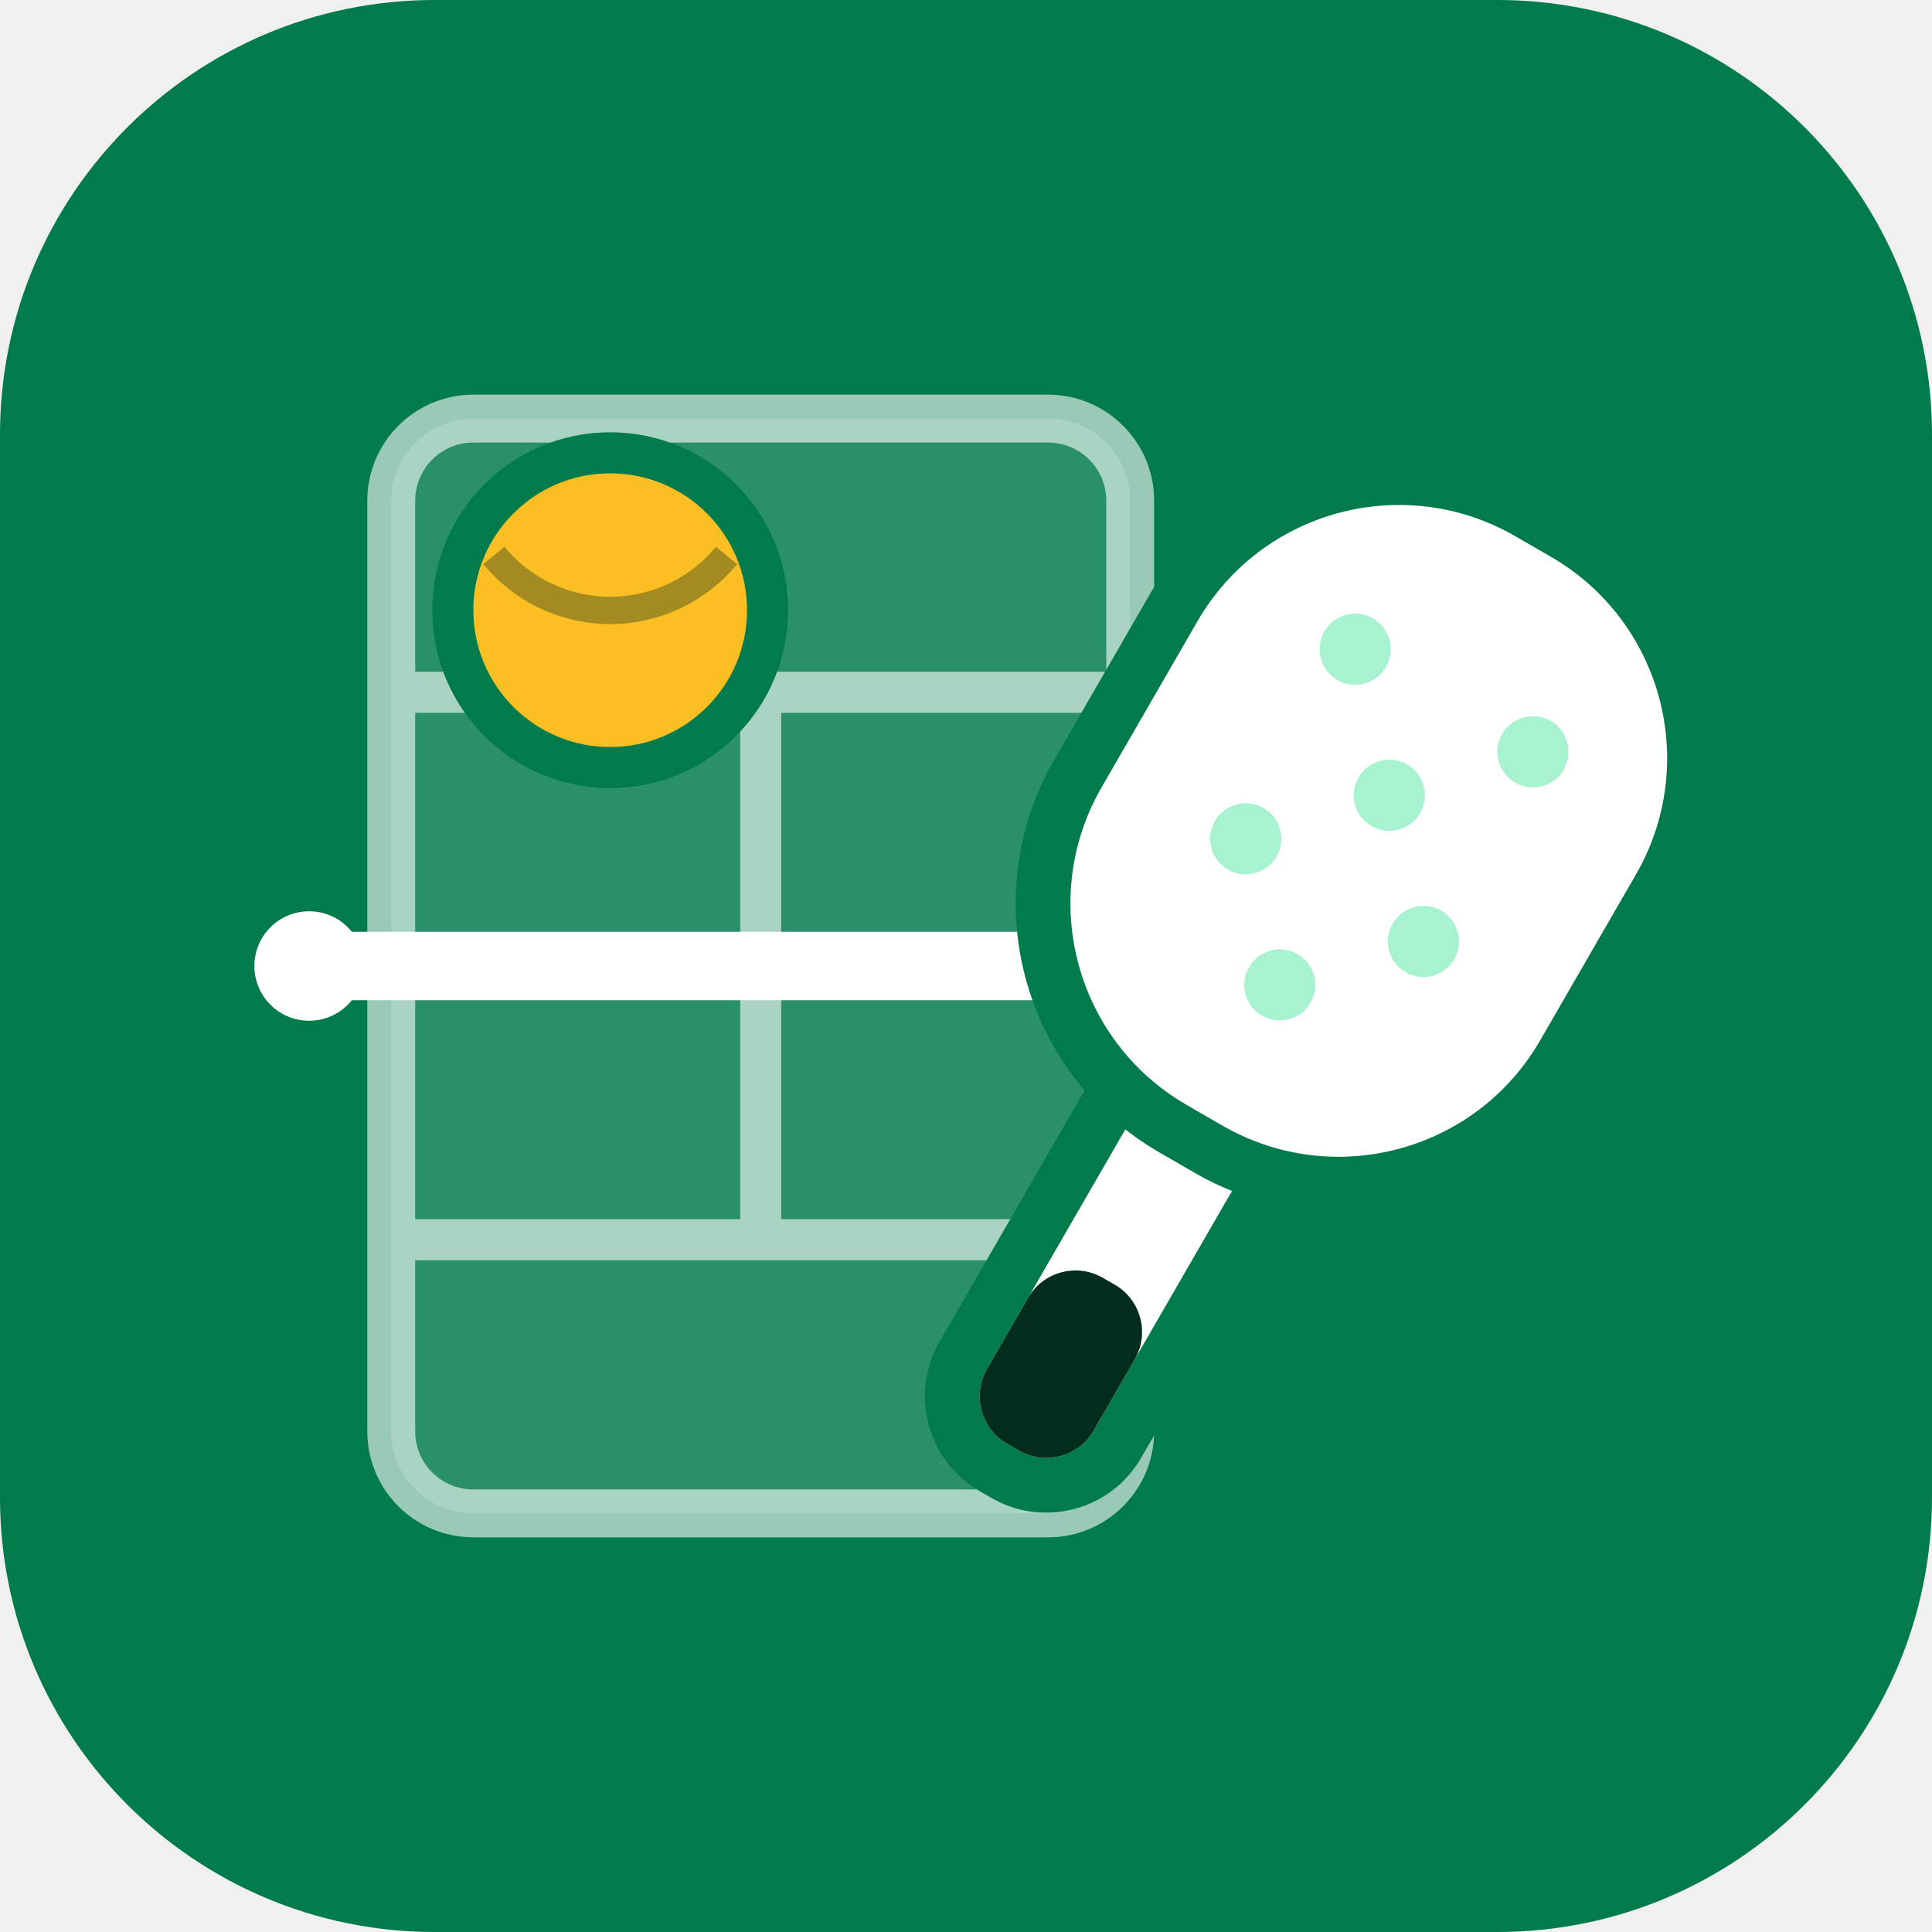
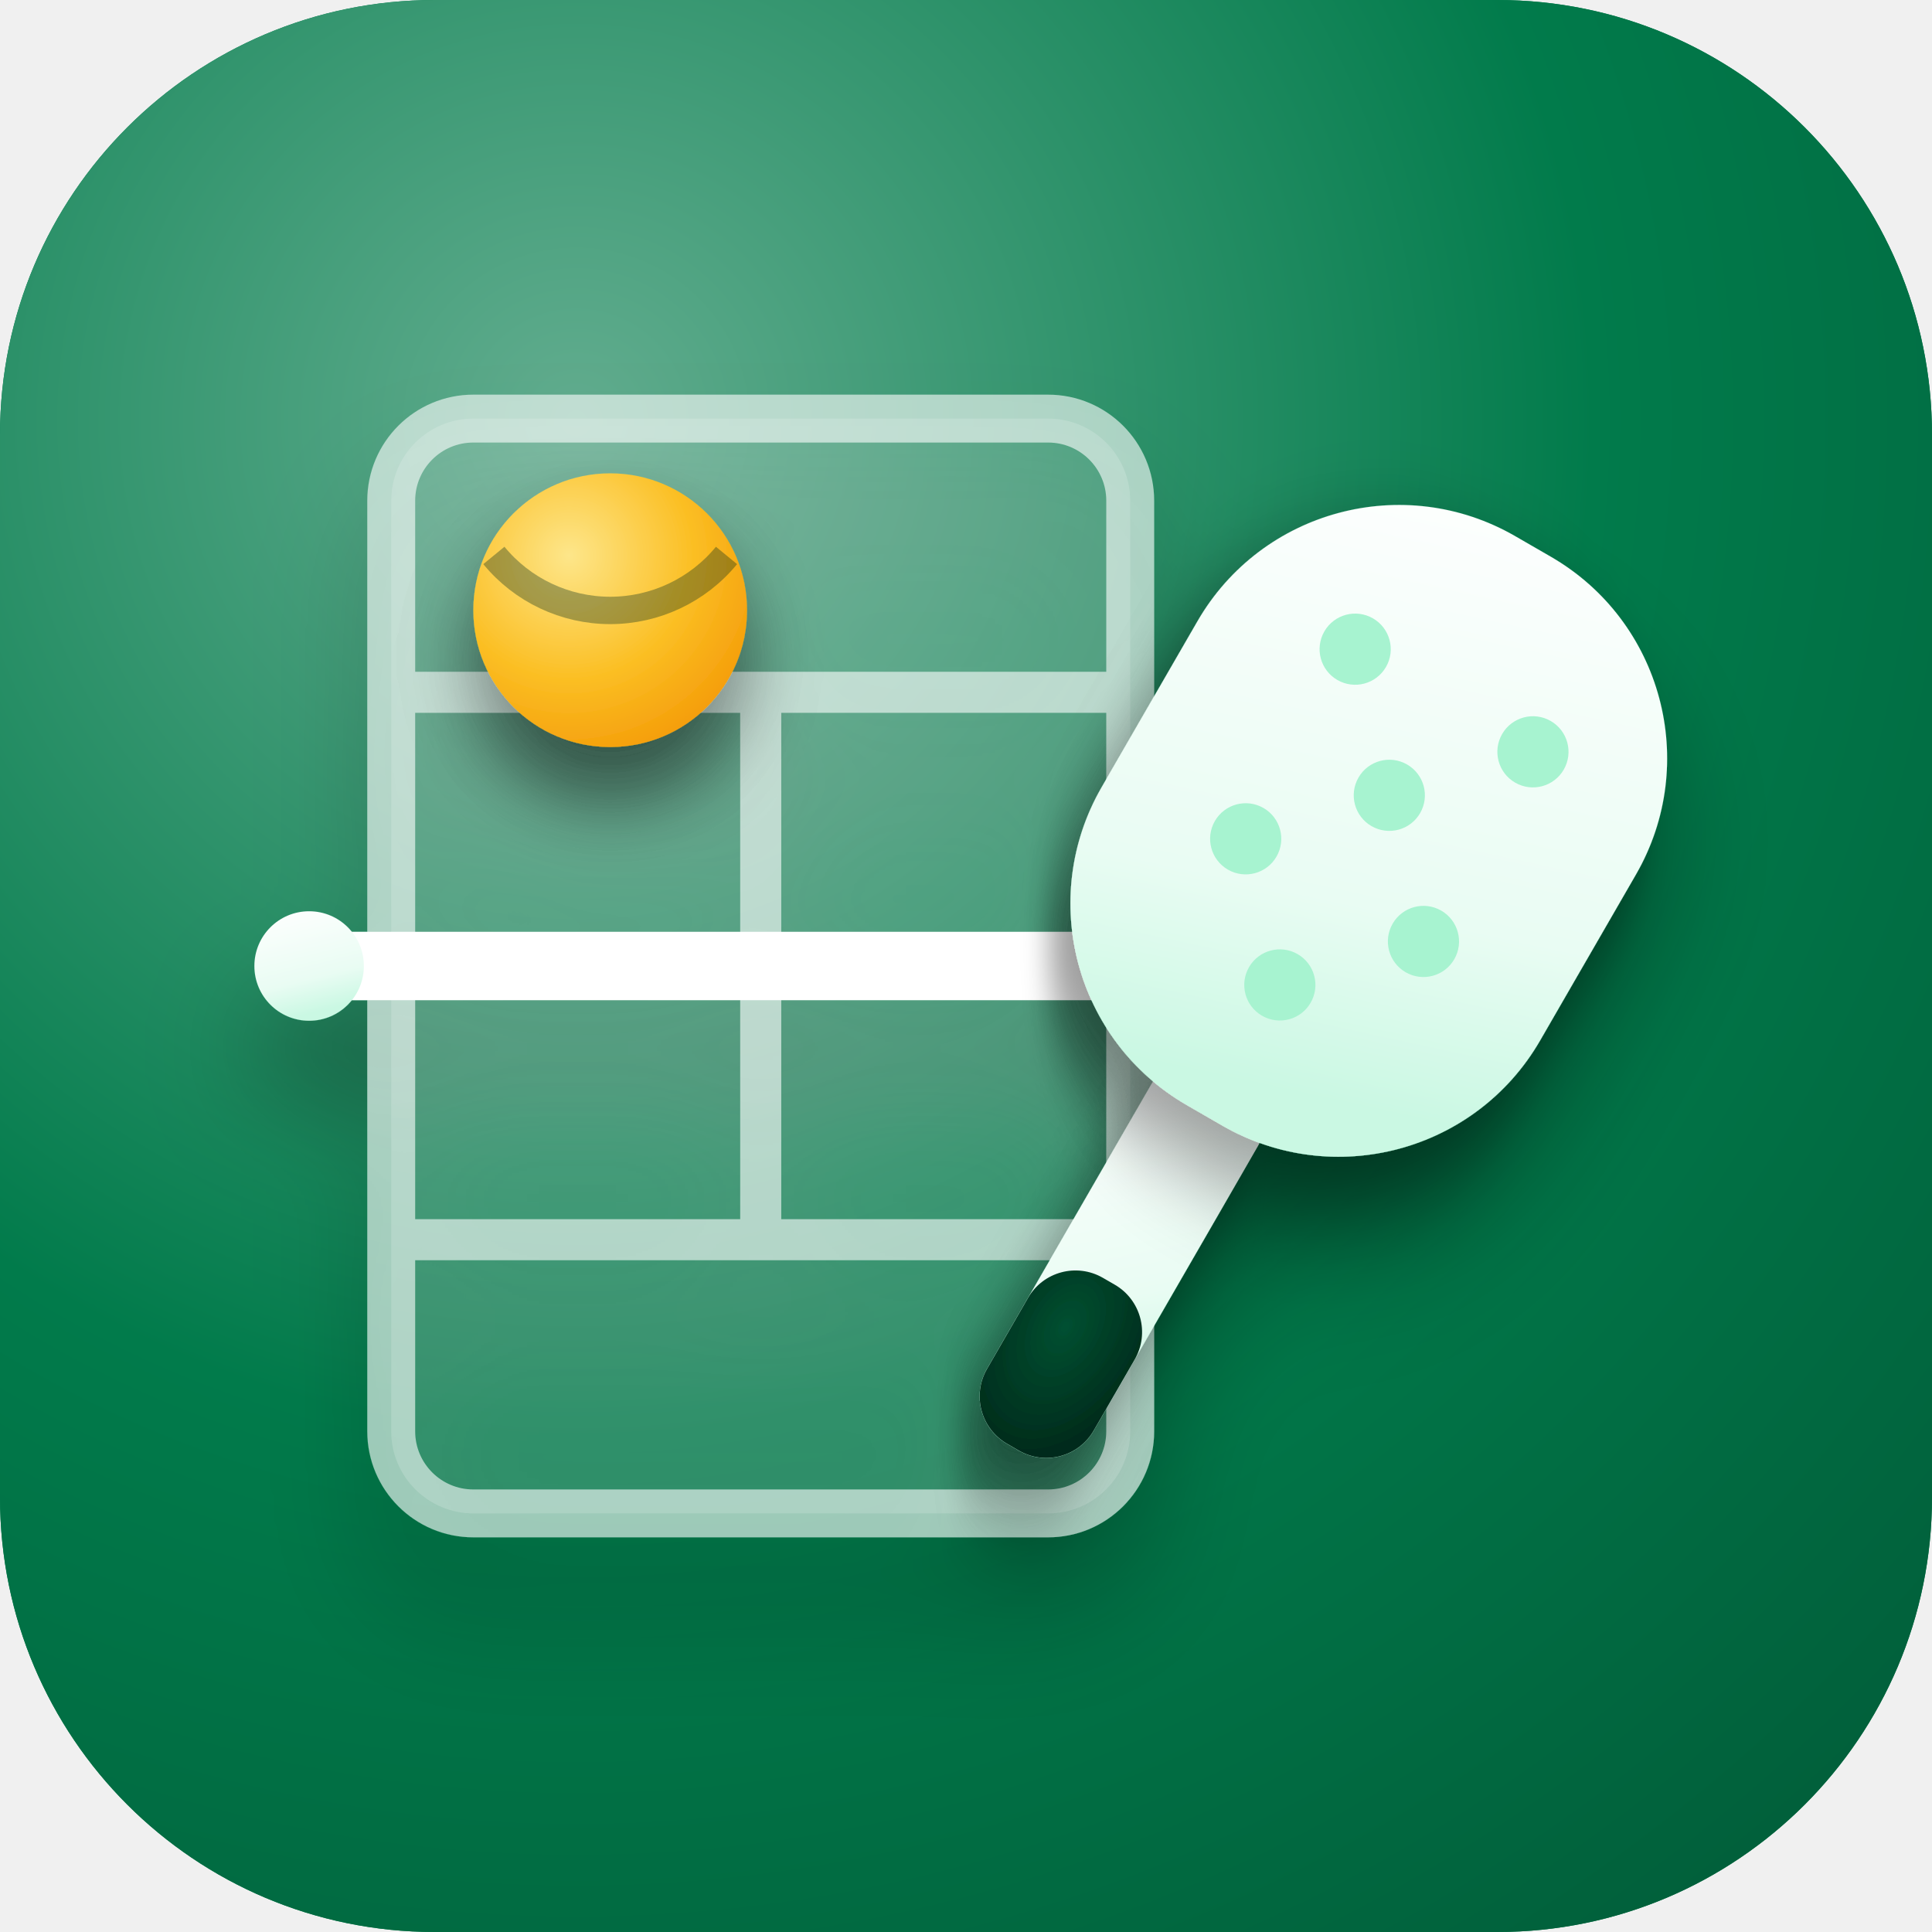
<svg xmlns="http://www.w3.org/2000/svg" viewBox="0 0 120 120">
+   <defs>
+     <radialGradient id="libraclubF" cx="30%" cy="22%" r="95%">
+       <stop offset="0" stop-color="#62ad8f" />
+       <stop offset=".55" stop-color="#017b4b" />
+       <stop offset="1" stop-color="#01603b" />
+     </radialGradient>
+     <linearGradient id="libraclubB" x1="0" y1="0" x2=".25" y2="1">
+       <stop offset="0" stop-color="#ffffff" />
+       <stop offset=".7" stop-color="#e9fcf3" />
+       <stop offset="1" stop-color="#caf8e3" />
+     </linearGradient>
+     <radialGradient id="libraclubO" cx="38%" cy="32%" r="70%">
+       <stop offset="0" stop-color="#025031" />
+       <stop offset="1" stop-color="#022c1c" />
+     </radialGradient>
+     <radialGradient id="libraclubA" cx="35%" cy="30%" r="75%">
+       <stop offset="0" stop-color="#fde68a" />
+       <stop offset=".6" stop-color="#fbbf24" />
+       <stop offset="1" stop-color="#f59e0b" />
+     </radialGradient>
+     <filter id="libraclubS" x="-30%" y="-30%" width="160%" height="170%">
+       <feGaussianBlur in="SourceAlpha" stdDeviation="4" />
+       <feOffset dy="6" />
+       <feComponentTransfer>
+         <feFuncA type="linear" slope="0.32" />
+       </feComponentTransfer>
+       <feMerge>
+         <feMergeNode />
+         <feMergeNode in="SourceGraphic" />
+       </feMerge>
+     </filter>
+     <filter id="libraclubs" x="-40%" y="-40%" width="180%" height="190%">
+       <feGaussianBlur in="SourceAlpha" stdDeviation="2.6" />
+       <feOffset dy="3.5" />
+       <feComponentTransfer>
+         <feFuncA type="linear" slope="0.38" />
+       </feComponentTransfer>
+       <feMerge>
+         <feMergeNode />
+         <feMergeNode in="SourceGraphic" />
+       </feMerge>
+     </filter>
+   </defs>
  <rect width="120" height="120" rx="27" fill="#017b4b" />
+   <rect width="120" height="120" rx="27" fill="url(#libraclubF)" />
  <g transform="translate(9 9) scale(.85)">
-     <rect x="18" y="20" width="54" height="80" rx="6" fill="#ffffff" opacity=".16" />
-     <g fill="none" stroke="#ffffff" stroke-linecap="round" opacity=".6">
-       <rect x="18" y="20" width="54" height="80" rx="6" stroke-width="3.5" />
-       <path d="M18 40h54M18 80h54M45 40v40" stroke-width="3" />
+     <g filter="url(#libraclubS)">
+       <rect x="18" y="20" width="54" height="80" rx="6" fill="#ffffff" opacity=".16" />
+       <g fill="none" stroke="#ffffff" stroke-linecap="round" opacity=".6">
+         <rect x="18" y="20" width="54" height="80" rx="6" stroke-width="3.5" />
+         <path d="M18 40h54M18 80h54M45 40v40" stroke-width="3" />
+       </g>
+       <path d="M12 60h66" fill="none" stroke="#ffffff" stroke-width="5" stroke-linecap="round" />
+       <circle cx="12" cy="60" r="4" fill="url(#libraclubB)" />
+       <circle cx="78" cy="60" r="4" fill="url(#libraclubB)" />
+       <g transform="rotate(30 82 62)">
+         <rect x="78" y="68" width="9" height="32" rx="4" fill="url(#libraclubB)" filter="url(#libraclubs)" />
+         <rect x="78" y="86" width="9" height="14" rx="4" fill="url(#libraclubO)" />
+         <rect x="64" y="24" width="37" height="48" rx="17" fill="url(#libraclubB)" filter="url(#libraclubs)" />
+         <circle cx="75" cy="37" r="2.6" fill="#a7f3d0" />
+         <circle cx="90" cy="37" r="2.6" fill="#a7f3d0" />
+         <circle cx="82.5" cy="45" r="2.6" fill="#a7f3d0" />
+         <circle cx="75" cy="53" r="2.6" fill="#a7f3d0" />
+         <circle cx="90" cy="53" r="2.6" fill="#a7f3d0" />
+         <circle cx="82.5" cy="61" r="2.6" fill="#a7f3d0" />
+       </g>
+       <circle cx="34" cy="34" r="10" fill="url(#libraclubA)" filter="url(#libraclubs)" />
+       <path d="M25.5 30a11 11 0 0 0 17 0" fill="none" stroke="#022c1c" stroke-width="2" opacity=".35" />
    </g>
-     <path d="M12 60h66" fill="none" stroke="#ffffff" stroke-width="5" stroke-linecap="round" />
-     <circle cx="12" cy="60" r="4" fill="#ffffff" />
-     <circle cx="78" cy="60" r="4" fill="#ffffff" />
-     <g transform="rotate(30 82 62)">
-       <rect x="78" y="68" width="9" height="32" rx="4" fill="#ffffff" stroke="#017b4b" stroke-width="8" paint-order="stroke" stroke-linejoin="round" />
-       <rect x="78" y="86" width="9" height="14" rx="4" fill="#022c1c" />
-       <rect x="64" y="24" width="37" height="48" rx="17" fill="#ffffff" stroke="#017b4b" stroke-width="8" paint-order="stroke" stroke-linejoin="round" />
-       <circle cx="75" cy="37" r="2.6" fill="#a7f3d0" />
-       <circle cx="90" cy="37" r="2.6" fill="#a7f3d0" />
-       <circle cx="82.5" cy="45" r="2.6" fill="#a7f3d0" />
-       <circle cx="75" cy="53" r="2.6" fill="#a7f3d0" />
-       <circle cx="90" cy="53" r="2.6" fill="#a7f3d0" />
-       <circle cx="82.5" cy="61" r="2.6" fill="#a7f3d0" />
-     </g>
-     <circle cx="34" cy="34" r="10" fill="#fbbf24" stroke="#017b4b" stroke-width="6" paint-order="stroke" stroke-linejoin="round" />
-     <path d="M25.5 30a11 11 0 0 0 17 0" fill="none" stroke="#022c1c" stroke-width="2" opacity=".35" />
  </g>
</svg>
